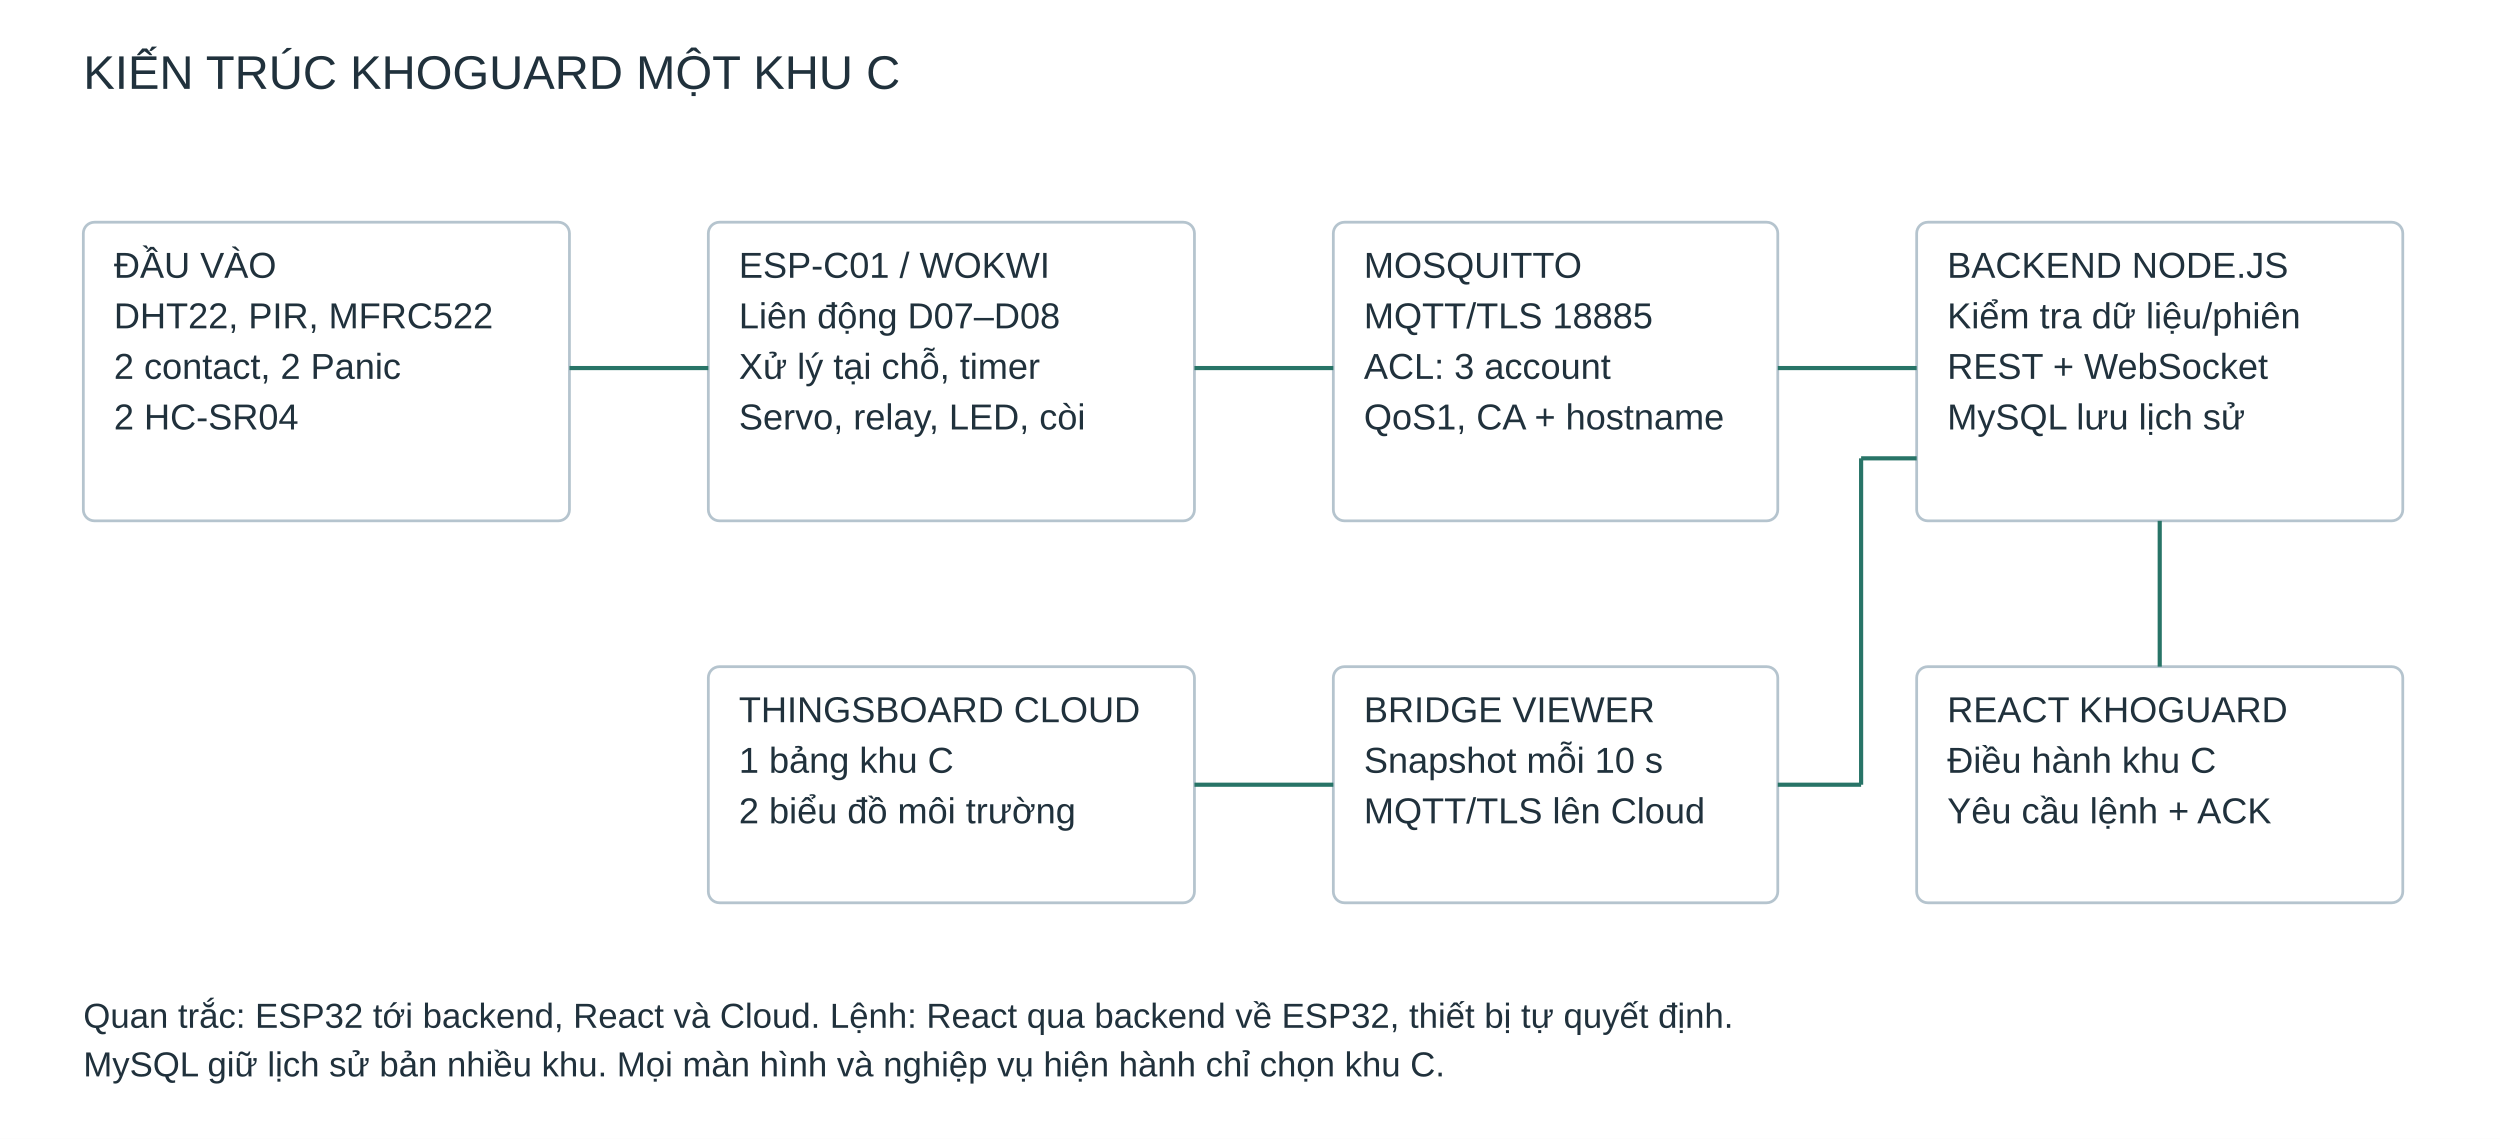
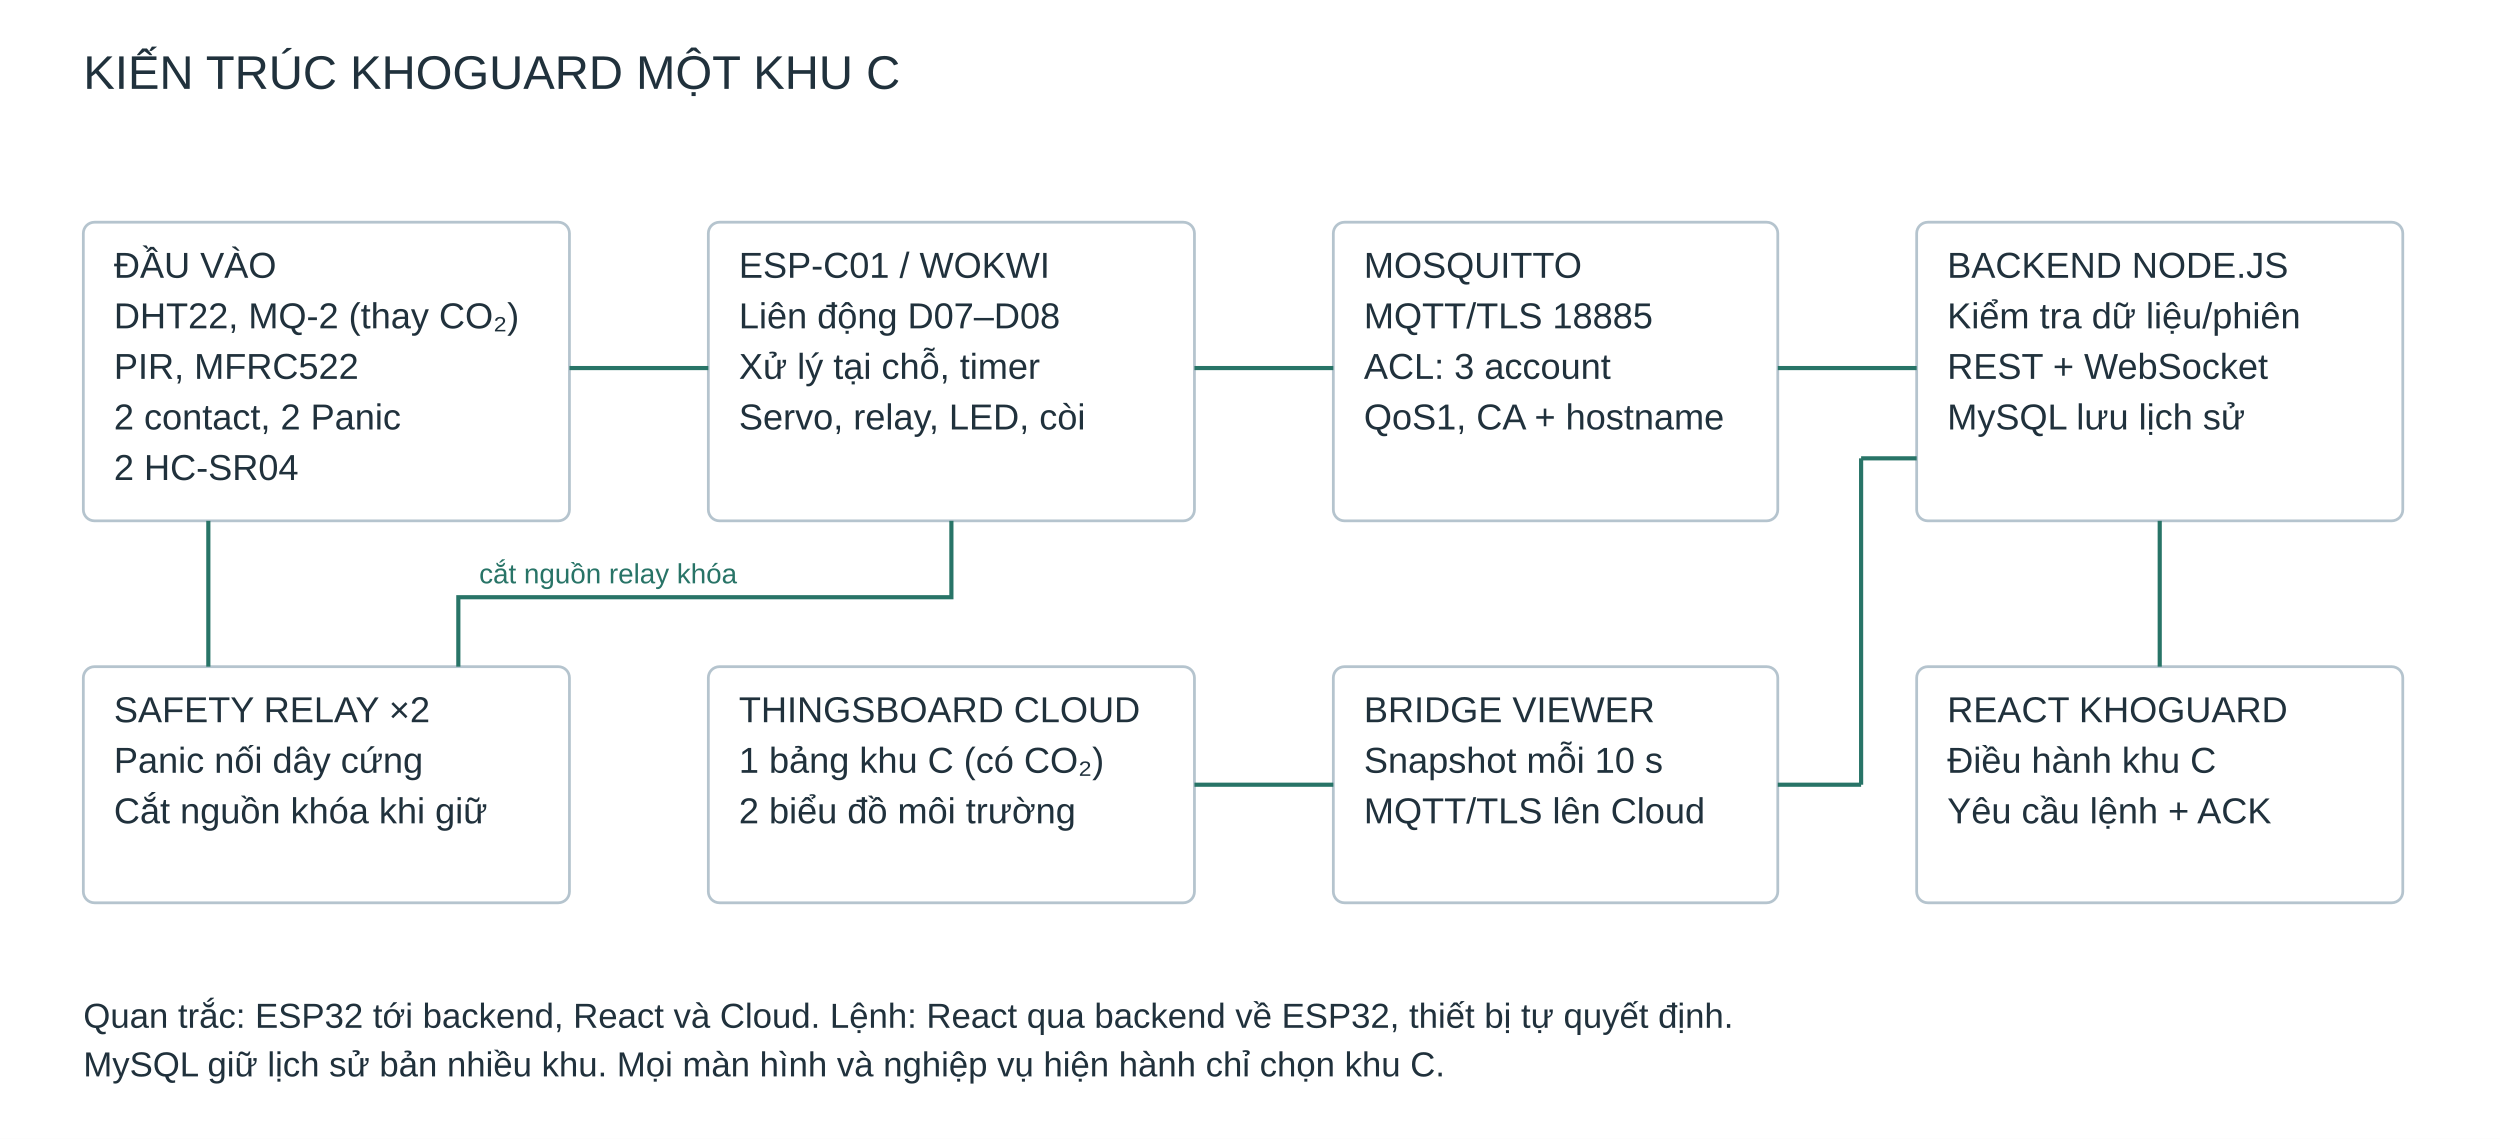
<svg xmlns="http://www.w3.org/2000/svg" width="1800" height="820" viewBox="0 0 1800 820" role="img">
  <rect width="100%" height="100%" fill="#fff" />
  <g font-family="Arial, sans-serif">
    <text x="60" y="64" font-size="34" fill="#20313c" text-anchor="start">
      <tspan x="60" dy="0">KIẾN TRÚC KHOGUARD MỘT KHU C</tspan>
    </text>
    <rect x="60" y="160" width="350" height="215" rx="8" fill="#ffffff" stroke="#b5c4ce" stroke-width="2" />
    <text x="82" y="200" font-size="26" fill="#20313c" text-anchor="start">
      <tspan x="82" dy="0">ĐẦU VÀO</tspan>
-       <tspan x="82" dy="36.4">DHT22, PIR, MFRC522</tspan>
+       <tspan x="82" dy="36.4">DHT22, MQ-2 (thay CO₂)</tspan>
+       <tspan x="82" dy="36.4">PIR, MFRC522</tspan>
      <tspan x="82" dy="36.4">2 contact, 2 Panic</tspan>
      <tspan x="82" dy="36.4">2 HC-SR04</tspan>
    </text>
    <rect x="510" y="160" width="350" height="215" rx="8" fill="#ffffff" stroke="#b5c4ce" stroke-width="2" />
    <text x="532" y="200" font-size="26" fill="#20313c" text-anchor="start">
      <tspan x="532" dy="0">ESP-C01 / WOKWI</tspan>
      <tspan x="532" dy="36.4">Liên động D07–D08</tspan>
      <tspan x="532" dy="36.4">Xử lý tại chỗ, timer</tspan>
      <tspan x="532" dy="36.4">Servo, relay, LED, còi</tspan>
    </text>
    <rect x="960" y="160" width="320" height="215" rx="8" fill="#ffffff" stroke="#b5c4ce" stroke-width="2" />
    <text x="982" y="200" font-size="26" fill="#20313c" text-anchor="start">
      <tspan x="982" dy="0">MOSQUITTO</tspan>
      <tspan x="982" dy="36.4">MQTT/TLS 18885</tspan>
      <tspan x="982" dy="36.4">ACL: 3 account</tspan>
      <tspan x="982" dy="36.4">QoS1, CA + hostname</tspan>
    </text>
    <rect x="1380" y="160" width="350" height="215" rx="8" fill="#ffffff" stroke="#b5c4ce" stroke-width="2" />
    <text x="1402" y="200" font-size="26" fill="#20313c" text-anchor="start">
      <tspan x="1402" dy="0">BACKEND NODE.JS</tspan>
      <tspan x="1402" dy="36.4">Kiểm tra dữ liệu/phiên</tspan>
      <tspan x="1402" dy="36.4">REST + WebSocket</tspan>
      <tspan x="1402" dy="36.4">MySQL lưu lịch sử</tspan>
    </text>
    <rect x="1380" y="480" width="350" height="170" rx="8" fill="#ffffff" stroke="#b5c4ce" stroke-width="2" />
    <text x="1402" y="520" font-size="26" fill="#20313c" text-anchor="start">
      <tspan x="1402" dy="0">REACT KHOGUARD</tspan>
      <tspan x="1402" dy="36.4">Điều hành khu C</tspan>
      <tspan x="1402" dy="36.4">Yêu cầu lệnh + ACK</tspan>
    </text>
    <rect x="960" y="480" width="320" height="170" rx="8" fill="#ffffff" stroke="#b5c4ce" stroke-width="2" />
    <text x="982" y="520" font-size="26" fill="#20313c" text-anchor="start">
      <tspan x="982" dy="0">BRIDGE VIEWER</tspan>
      <tspan x="982" dy="36.4">Snapshot mỗi 10 s</tspan>
      <tspan x="982" dy="36.4">MQTT/TLS lên Cloud</tspan>
    </text>
    <rect x="510" y="480" width="350" height="170" rx="8" fill="#ffffff" stroke="#b5c4ce" stroke-width="2" />
    <text x="532" y="520" font-size="26" fill="#20313c" text-anchor="start">
      <tspan x="532" dy="0">THINGSBOARD CLOUD</tspan>
-       <tspan x="532" dy="36.4">1 bảng khu C</tspan>
+       <tspan x="532" dy="36.4">1 bảng khu C (có CO₂)</tspan>
      <tspan x="532" dy="36.4">2 biểu đồ môi trường</tspan>
    </text>
+     <rect x="60" y="480" width="350" height="170" rx="8" fill="#ffffff" stroke="#b5c4ce" stroke-width="2" />
+     <text x="82" y="520" font-size="26" fill="#20313c" text-anchor="start">
+       <tspan x="82" dy="0">SAFETY RELAY ×2</tspan>
+       <tspan x="82" dy="36.4">Panic nối dây cứng</tspan>
+       <tspan x="82" dy="36.4">Cắt nguồn khóa khi giữ</tspan>
+     </text>
+     <path d="M150 375 L150 480" stroke="#287467" stroke-width="3" fill="none" />
+     <path d="M330 480 L330 430 L685 430 L685 375" stroke="#287467" stroke-width="3" fill="none" />
+     <text x="345" y="420" font-size="20" fill="#287467">cắt nguồn relay khóa</text>
    <path d="M410 265 L510 265" stroke="#287467" stroke-width="3" fill="none" />
    <path d="M860 265 L960 265" stroke="#287467" stroke-width="3" fill="none" />
    <path d="M1280 265 L1380 265" stroke="#287467" stroke-width="3" fill="none" />
    <path d="M1555 375 L1555 480" stroke="#287467" stroke-width="3" fill="none" />
    <path d="M1380 330 L1340 330" stroke="#287467" stroke-width="3" fill="none" />
    <path d="M1340 330 L1340 565" stroke="#287467" stroke-width="3" fill="none" />
    <path d="M1340 565 L1280 565" stroke="#287467" stroke-width="3" fill="none" />
    <path d="M960 565 L860 565" stroke="#287467" stroke-width="3" fill="none" />
    <text x="60" y="740" font-size="25" fill="#20313c" text-anchor="start">
      <tspan x="60" dy="0">Quan trắc: ESP32 tới backend, React và Cloud. Lệnh: React qua backend về ESP32, thiết bị tự quyết định.</tspan>
      <tspan x="60" dy="35">MySQL giữ lịch sử bản nhiều khu. Mọi màn hình và nghiệp vụ hiện hành chỉ chọn khu C.</tspan>
    </text>
  </g>
</svg>
